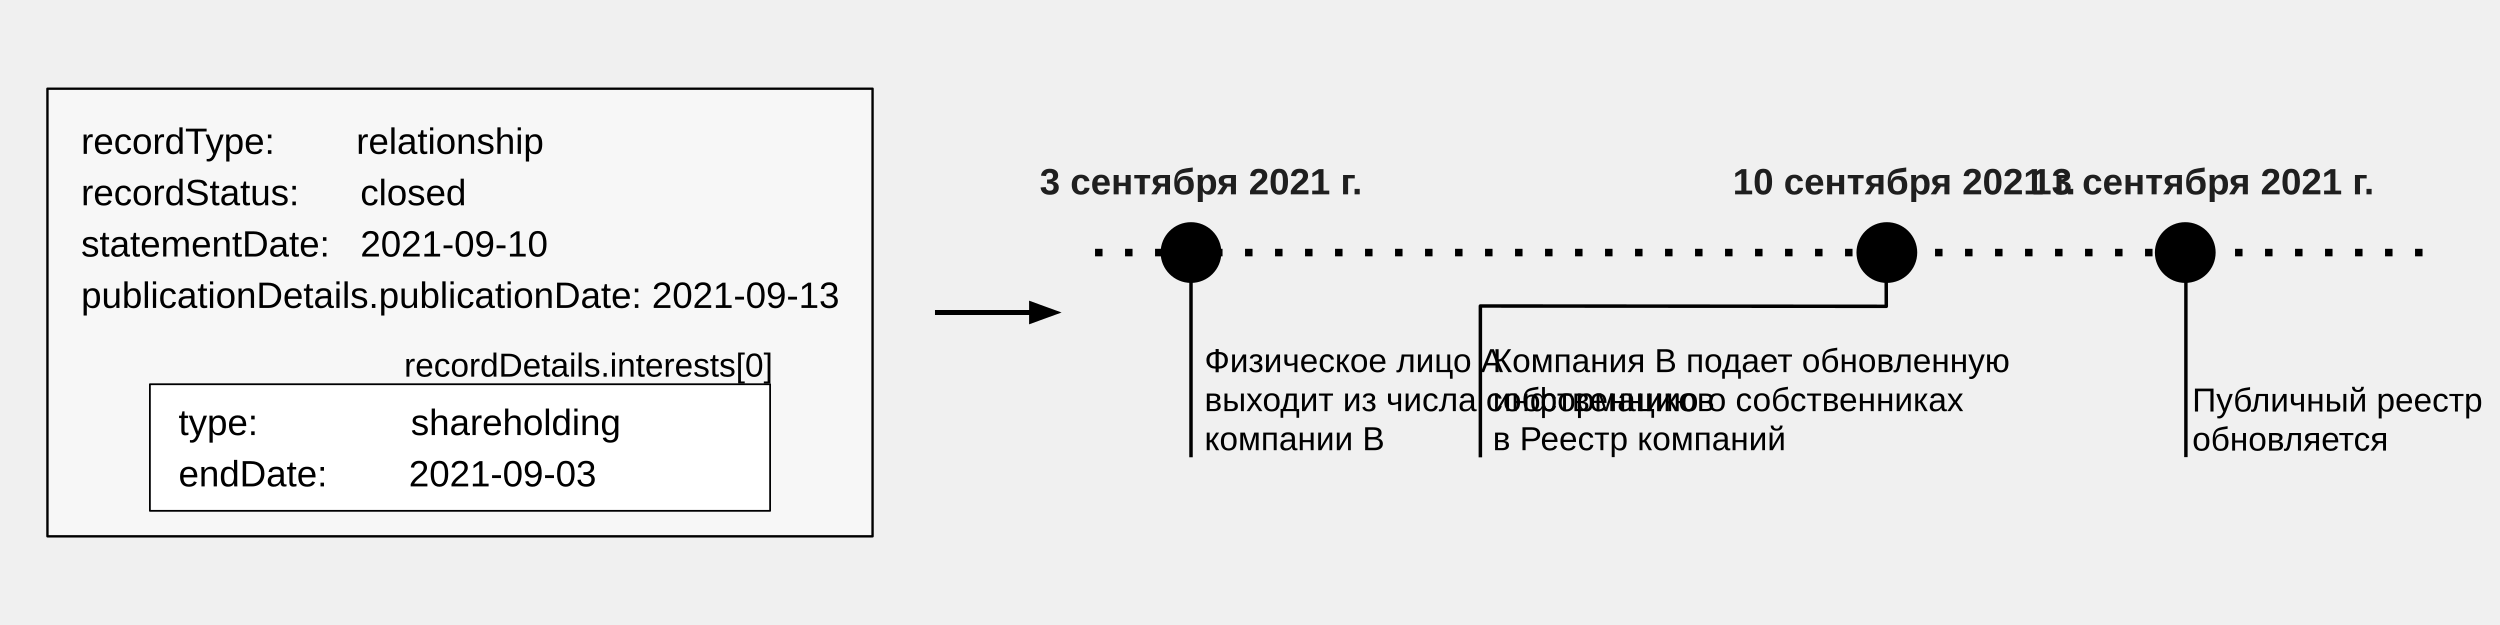
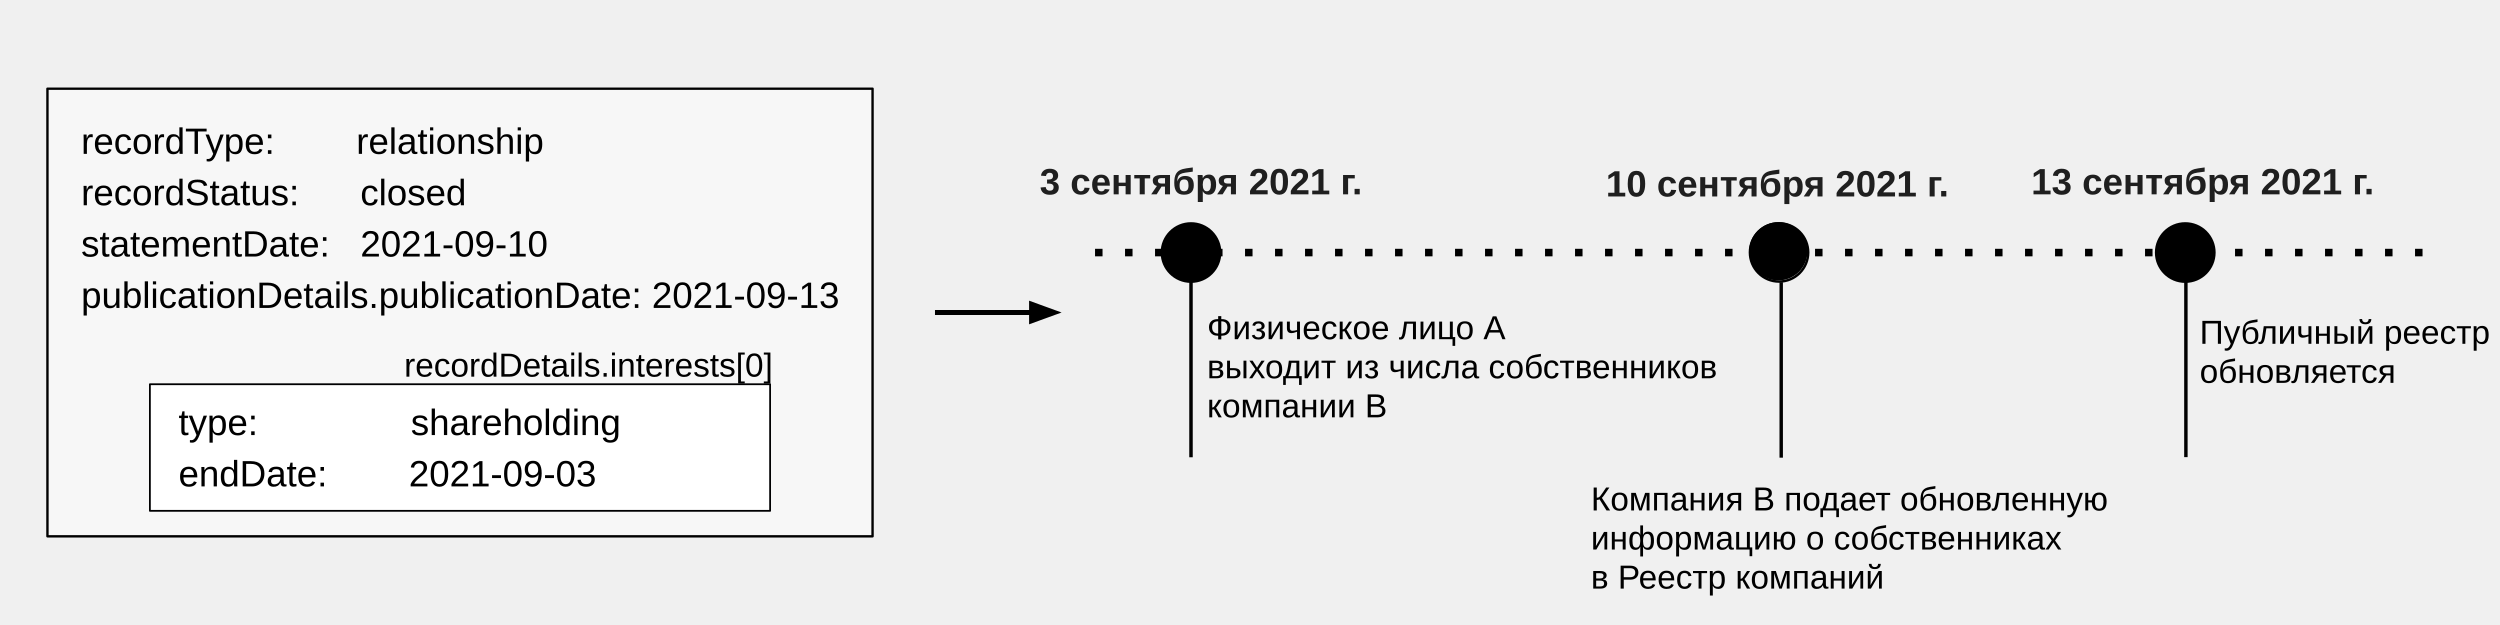
<svg xmlns="http://www.w3.org/2000/svg" version="1.1" viewBox="0 0 1000 250" fill="none" stroke="none" stroke-linecap="square" stroke-miterlimit="10" id="svg15" width="1000" height="250">
  <defs id="defs15">
    </defs>
  <clipPath id="p.0">
    <path d="M 0,0 H 481.134 V 423.533 H 0 Z" clip-rule="nonzero" id="path1" />
  </clipPath>
  <g clip-path="url(#p.0)" id="g15" style="display:inline" transform="translate(0,20.80498)">
    <path fill="#000000" fill-opacity="0" d="M 0,0 H 481.134 V 423.533 H 0 Z" fill-rule="evenodd" id="path2" />
    <path fill="#000000" fill-opacity="0" d="m 60,92 v 109.523 h 0.063 v 109.532" fill-rule="evenodd" id="path3" />
    <path fill="#ffffff" d="m 24,56 v 0 c 0,-19.882 16.118,-36 36,-36 v 0 C 69.548,20 78.705,23.793 85.456,30.544 92.207,37.295 96,46.452 96,56 v 0 c 0,19.882 -16.118,36 -36,36 v 0 c -19.882,0 -36,-16.118 -36,-36 z" fill-rule="evenodd" id="path6" />
    <path fill="#000000" fill-opacity="0" d="m 24,20 h 72 v 72 h -72 z" fill-rule="evenodd" id="path8" />
    <path fill="#000000" fill-opacity="0" d="m 24,311.047 h 72 v 72 h -72 z" fill-rule="evenodd" id="path12" />
    <path fill="#000000" fill-opacity="0" d="m 129.969,360.055 h 19.213 v 0.945 h -19.213 z" fill-rule="evenodd" id="path14" />
    <path fill="#000000" fill-opacity="0" d="m 182.756,360.055 h 19.213 v 0.945 h -19.213 z" fill-rule="evenodd" id="path15" />
  </g>
  <g id="layer1" transform="translate(-26.6913,9.61991)" />
  <g id="layer3" transform="translate(-26.6913,9.61991)" />
  <g id="layer2" style="display:inline" transform="translate(-26.6913,9.61991)">
    <g id="g6" transform="translate(-73.09616,-125.9789)">
      <rect style="display:inline;fill:#ffffff;fill-opacity:1;stroke:#3c31d4;stroke-width:0.708;stroke-linecap:round;stroke-linejoin:round;stroke-miterlimit:10;stroke-dasharray:none;stroke-opacity:1" id="rect11772-8-1" width="248.086" height="50.655" x="154.22" y="211.839" />
      <text xml:space="preserve" style="font-style:normal;font-variant:normal;font-weight:normal;font-stretch:normal;line-height:0%;font-family:Roboto;-inkscape-font-specification:'Roboto, Normal';text-align:start;letter-spacing:0px;word-spacing:0px;writing-mode:lr-tb;text-anchor:start;display:inline;fill:#535353;fill-opacity:1;stroke:none;stroke-width:1px;stroke-linecap:butt;stroke-linejoin:miter;stroke-opacity:1" x="165.668" y="226.18" id="text14691-5">
        <tspan x="165.668" y="226.18" style="color:#000000;font-style:normal;font-variant:normal;font-weight:normal;font-stretch:normal;font-size:15px;line-height:140%;font-family:Roboto;-inkscape-font-specification:'Roboto, Normal';text-align:start;writing-mode:lr-tb;text-anchor:start;clip-rule:nonzero;display:inline;overflow:visible;visibility:visible;opacity:1;isolation:auto;mix-blend-mode:normal;color-interpolation:sRGB;color-interpolation-filters:linearRGB;solid-color:#000000;solid-opacity:1;fill:#535353;fill-opacity:1;fill-rule:nonzero;stroke:none;stroke-width:1px;stroke-linecap:butt;stroke-linejoin:miter;stroke-miterlimit:4;stroke-dasharray:none;stroke-dashoffset:0;stroke-opacity:1;color-rendering:auto;image-rendering:auto;shape-rendering:auto;text-rendering:auto;enable-background:accumulate" id="tspan9725-9">type: selfDeclaration</tspan>
        <tspan x="165.668" y="247.18" style="color:#000000;font-style:normal;font-variant:normal;font-weight:normal;font-stretch:normal;font-size:15px;line-height:140%;font-family:Roboto;-inkscape-font-specification:'Roboto, Normal';text-align:start;writing-mode:lr-tb;text-anchor:start;clip-rule:nonzero;display:inline;overflow:visible;visibility:visible;opacity:1;isolation:auto;mix-blend-mode:normal;color-interpolation:sRGB;color-interpolation-filters:linearRGB;solid-color:#000000;solid-opacity:1;fill:#535353;fill-opacity:1;fill-rule:nonzero;stroke:none;stroke-width:1px;stroke-linecap:butt;stroke-linejoin:miter;stroke-miterlimit:4;stroke-dasharray:none;stroke-dashoffset:0;stroke-opacity:1;color-rendering:auto;image-rendering:auto;shape-rendering:auto;text-rendering:auto;enable-background:accumulate" id="tspan10952-4">assertedBy: Acme Industries Ltd</tspan>
      </text>
      <text class="cls-3" id="text31-0-9" style="font-style:normal;font-variant:normal;font-weight:bold;font-stretch:normal;font-size:13.75px;line-height:0%;font-family:Roboto;-inkscape-font-specification:'Roboto, Bold';text-align:end;writing-mode:lr-tb;text-anchor:end;display:inline;fill:#ffffff;fill-opacity:1" x="436.33" y="198.809">
        <tspan x="396.976" y="198.809" id="tspan35-6-0" style="font-style:normal;font-variant:normal;font-weight:bold;font-stretch:normal;font-size:13.75px;line-height:125%;font-family:Roboto;-inkscape-font-specification:'Roboto, Bold';text-align:end;writing-mode:lr-tb;text-anchor:end;fill:#1f1f1f;fill-opacity:1">source</tspan>
      </text>
      <rect style="display:inline;fill:#f7f7f7;fill-opacity:1;stroke:#000000;stroke-width:0.956;stroke-linecap:round;stroke-linejoin:round;stroke-miterlimit:10;stroke-dasharray:none;stroke-opacity:1" id="rect11772-5" width="330.044" height="179.044" x="118.765" y="151.837" />
-       <g id="g5" transform="translate(-11.99631)">
-         <rect style="fill:#ffffff;fill-opacity:1;stroke:#000001;stroke-width:0.708;stroke-linecap:round;stroke-linejoin:round;stroke-miterlimit:10;stroke-dasharray:none;stroke-opacity:1" id="rect11772-8-4" width="248.086" height="50.655" x="171.741" y="270.045" />
-         <text xml:space="preserve" style="font-style:normal;font-variant:normal;font-weight:normal;font-stretch:normal;font-size:14.667px;line-height:0%;font-family:Arial;-inkscape-font-specification:'Arial, Normal';font-variant-ligatures:normal;font-variant-caps:normal;font-variant-numeric:normal;font-variant-east-asian:normal;text-align:start;letter-spacing:0px;word-spacing:0px;writing-mode:lr-tb;text-anchor:start;fill:#535353;fill-opacity:1;stroke:none;stroke-width:1px;stroke-linecap:butt;stroke-linejoin:miter;stroke-opacity:1" x="183.19" y="290.386" id="text14691-44">
-           <tspan x="183.19" y="290.386" style="color:#000000;font-style:normal;font-variant:normal;font-weight:normal;font-stretch:normal;font-size:14.667px;line-height:140%;font-family:Arial;-inkscape-font-specification:'Arial, Normal';font-variant-ligatures:normal;font-variant-caps:normal;font-variant-numeric:normal;font-variant-east-asian:normal;text-align:start;writing-mode:lr-tb;text-anchor:start;clip-rule:nonzero;display:inline;overflow:visible;visibility:visible;opacity:1;isolation:auto;mix-blend-mode:normal;color-interpolation:sRGB;color-interpolation-filters:linearRGB;solid-color:#000000;solid-opacity:1;fill:#000000;fill-opacity:1;fill-rule:nonzero;stroke:none;stroke-width:1px;stroke-linecap:butt;stroke-linejoin:miter;stroke-miterlimit:4;stroke-dasharray:none;stroke-dashoffset:0;stroke-opacity:1;color-rendering:auto;image-rendering:auto;shape-rendering:auto;text-rendering:auto;enable-background:accumulate" id="tspan9725-4">type:               shareholding</tspan>
-           <tspan x="183.19" y="310.919" style="color:#000000;font-style:normal;font-variant:normal;font-weight:normal;font-stretch:normal;font-size:14.667px;line-height:140%;font-family:Arial;-inkscape-font-specification:'Arial, Normal';font-variant-ligatures:normal;font-variant-caps:normal;font-variant-numeric:normal;font-variant-east-asian:normal;text-align:start;writing-mode:lr-tb;text-anchor:start;clip-rule:nonzero;display:inline;overflow:visible;visibility:visible;opacity:1;isolation:auto;mix-blend-mode:normal;color-interpolation:sRGB;color-interpolation-filters:linearRGB;solid-color:#000000;solid-opacity:1;fill:#000000;fill-opacity:1;fill-rule:nonzero;stroke:none;stroke-width:1px;stroke-linecap:butt;stroke-linejoin:miter;stroke-miterlimit:4;stroke-dasharray:none;stroke-dashoffset:0;stroke-opacity:1;color-rendering:auto;image-rendering:auto;shape-rendering:auto;text-rendering:auto;enable-background:accumulate" id="tspan10952-7">endDate:        2021-09-03</tspan>
+       <rect style="fill:#ffffff;fill-opacity:1;stroke:#000001;stroke-width:0.708;stroke-linecap:round;stroke-linejoin:round;stroke-miterlimit:10;stroke-dasharray:none;stroke-opacity:1" id="rect11772-8-4" width="248.086" height="50.655" x="159.745" y="270.045" />
+       <text xml:space="preserve" style="font-style:normal;font-variant:normal;font-weight:normal;font-stretch:normal;font-size:14.667px;line-height:0%;font-family:Arial;-inkscape-font-specification:'Arial, Normal';font-variant-ligatures:normal;font-variant-caps:normal;font-variant-numeric:normal;font-variant-east-asian:normal;text-align:start;letter-spacing:0px;word-spacing:0px;writing-mode:lr-tb;text-anchor:start;fill:#535353;fill-opacity:1;stroke:none;stroke-width:1px;stroke-linecap:butt;stroke-linejoin:miter;stroke-opacity:1" x="171.193" y="290.386" id="text14691-44">
+         <tspan x="171.193" y="290.386" style="color:#000000;font-style:normal;font-variant:normal;font-weight:normal;font-stretch:normal;font-size:14.667px;line-height:140%;font-family:Arial;-inkscape-font-specification:'Arial, Normal';font-variant-ligatures:normal;font-variant-caps:normal;font-variant-numeric:normal;font-variant-east-asian:normal;text-align:start;writing-mode:lr-tb;text-anchor:start;clip-rule:nonzero;display:inline;overflow:visible;visibility:visible;opacity:1;isolation:auto;mix-blend-mode:normal;color-interpolation:sRGB;color-interpolation-filters:linearRGB;solid-color:#000000;solid-opacity:1;fill:#000000;fill-opacity:1;fill-rule:nonzero;stroke:none;stroke-width:1px;stroke-linecap:butt;stroke-linejoin:miter;stroke-miterlimit:4;stroke-dasharray:none;stroke-dashoffset:0;stroke-opacity:1;color-rendering:auto;image-rendering:auto;shape-rendering:auto;text-rendering:auto;enable-background:accumulate" id="tspan9725-4">type:               shareholding</tspan>
+         <tspan x="171.193" y="310.919" style="color:#000000;font-style:normal;font-variant:normal;font-weight:normal;font-stretch:normal;font-size:14.667px;line-height:140%;font-family:Arial;-inkscape-font-specification:'Arial, Normal';font-variant-ligatures:normal;font-variant-caps:normal;font-variant-numeric:normal;font-variant-east-asian:normal;text-align:start;writing-mode:lr-tb;text-anchor:start;clip-rule:nonzero;display:inline;overflow:visible;visibility:visible;opacity:1;isolation:auto;mix-blend-mode:normal;color-interpolation:sRGB;color-interpolation-filters:linearRGB;solid-color:#000000;solid-opacity:1;fill:#000000;fill-opacity:1;fill-rule:nonzero;stroke:none;stroke-width:1px;stroke-linecap:butt;stroke-linejoin:miter;stroke-miterlimit:4;stroke-dasharray:none;stroke-dashoffset:0;stroke-opacity:1;color-rendering:auto;image-rendering:auto;shape-rendering:auto;text-rendering:auto;enable-background:accumulate" id="tspan10952-7">endDate:        2021-09-03</tspan>
+       </text>
+       <text class="cls-3" id="text31-0-6" style="font-style:normal;font-variant:normal;font-weight:bold;font-stretch:normal;font-size:13.333px;line-height:0%;font-family:Arial;-inkscape-font-specification:'Arial, Bold';font-variant-ligatures:normal;font-variant-caps:normal;font-variant-numeric:normal;font-variant-east-asian:normal;text-align:end;writing-mode:lr-tb;text-anchor:end;fill:#ffffff;fill-opacity:1" x="448.262" y="267.015">
+         <tspan x="408.908" y="267.015" id="tspan35-6-3" style="font-style:normal;font-variant:normal;font-weight:normal;font-stretch:normal;font-size:13.333px;line-height:125%;font-family:Arial;-inkscape-font-specification:'Arial, Bold';font-variant-ligatures:normal;font-variant-caps:normal;font-variant-numeric:normal;font-variant-east-asian:normal;text-align:end;writing-mode:lr-tb;text-anchor:end;fill:#000000;fill-opacity:1">recordDetails.interests[0]</tspan>
+       </text>
+       <path fill="#000000" fill-opacity="0" d="m 225.787,172.359 h 960 v 720 H 225.787 Z" fill-rule="evenodd" id="path2-3" />
+       <path fill="#000000" fill-opacity="0" d="M 478.577,217.066 H 1176.152" fill-rule="evenodd" id="path3-7" />
+       <path fill="#000000" fill-opacity="0" d="m 691.94,334.334 v -92.709 h 166.394 v -92.709" fill-rule="evenodd" id="path15-6" />
+       <path stroke="#000000" stroke-width="3" stroke-linejoin="round" stroke-linecap="butt" stroke-dasharray="3, 9" d="M 537.803,217.379 H 1075.876" fill-rule="evenodd" id="path4" />
+       <g id="g18" transform="translate(-11.99631,0.3129977)">
+         <path fill="#000000" d="m 576.529,217.066 v 0 c 0,-6.436 5.217,-11.654 11.654,-11.654 v 0 c 3.091,0 6.055,1.228 8.24,3.413 2.185,2.185 3.413,5.15 3.413,8.24 v 0 c 0,6.436 -5.217,11.654 -11.654,11.654 v 0 c -6.436,0 -11.654,-5.217 -11.654,-11.654 z" fill-rule="evenodd" id="path5" />
+         <path stroke="#000000" stroke-width="1" stroke-linejoin="round" stroke-linecap="butt" d="m 576.529,217.066 v 0 c 0,-6.436 5.217,-11.654 11.654,-11.654 v 0 c 3.091,0 6.055,1.228 8.24,3.413 2.185,2.185 3.413,5.15 3.413,8.24 v 0 c 0,6.436 -5.217,11.654 -11.654,11.654 v 0 c -6.436,0 -11.654,-5.217 -11.654,-11.654 z" fill-rule="evenodd" id="path6-5" />
+         <path fill="#000000" d="m 811.456,216.562 v 0 c 0,-6.436 5.217,-11.654 11.654,-11.654 v 0 c 3.091,0 6.055,1.228 8.24,3.413 2.185,2.185 3.413,5.15 3.413,8.24 v 0 c 0,6.436 -5.217,11.654 -11.654,11.654 v 0 c -6.436,0 -11.654,-5.217 -11.654,-11.654 z" fill-rule="evenodd" id="path7" />
+         <path stroke="#000000" stroke-width="1" stroke-linejoin="round" stroke-linecap="butt" d="m 811.753,217.02 v 0 c 0,-6.436 5.217,-11.654 11.654,-11.654 v 0 c 3.091,0 6.055,1.228 8.24,3.413 2.185,2.185 3.413,5.15 3.413,8.24 v 0 c 0,6.436 -5.217,11.654 -11.654,11.654 v 0 c -6.436,0 -11.654,-5.217 -11.654,-11.654 z" fill-rule="evenodd" id="path8-3" />
+         <path fill="#000000" d="m 974.235,217.066 v 0 c 0,-6.436 5.217,-11.654 11.654,-11.654 v 0 c 3.091,0 6.055,1.228 8.24,3.413 2.185,2.185 3.413,5.15 3.413,8.24 v 0 c 0,6.436 -5.217,11.654 -11.654,11.654 v 0 c -6.436,0 -11.654,-5.217 -11.654,-11.654 z" fill-rule="evenodd" id="path9" />
+         <path stroke="#000000" stroke-width="1" stroke-linejoin="round" stroke-linecap="butt" d="m 974.235,217.066 v 0 c 0,-6.436 5.217,-11.654 11.654,-11.654 v 0 c 3.091,0 6.055,1.228 8.24,3.413 2.185,2.185 3.413,5.15 3.413,8.24 v 0 c 0,6.436 -5.217,11.654 -11.654,11.654 v 0 c -6.436,0 -11.654,-5.217 -11.654,-11.654 z" fill-rule="evenodd" id="path10" />
+         <path fill="#000000" fill-opacity="0" d="m 588.183,228.72 v 67.37" fill-rule="evenodd" id="path11" />
+         <path stroke="#000000" stroke-width="1.308" stroke-linejoin="round" stroke-linecap="butt" d="m 588.183,208.787 v 90.156" fill-rule="evenodd" id="path12-5" style="stroke-width:1.395;stroke-dasharray:none" />
+         <path fill="#000000" fill-opacity="0" d="m 1031.889,228.72 v 67.37" fill-rule="evenodd" id="path13" />
+         <path stroke="#000000" stroke-width="1.113" stroke-linejoin="round" stroke-linecap="butt" d="m 986.141,228.72 v 70.177" fill-rule="evenodd" id="path14-6" style="stroke-width:1.376;stroke-dasharray:none" />
+         <text class="cls-3" id="text31-0-6-2" style="font-style:normal;font-variant:normal;font-weight:bold;font-stretch:normal;font-size:14.667px;line-height:0%;font-family:Arial;-inkscape-font-specification:'Arial, Bold';font-variant-ligatures:normal;font-variant-caps:normal;font-variant-numeric:normal;font-variant-east-asian:normal;text-align:end;writing-mode:lr-tb;text-anchor:end;display:inline;fill:#ffffff;fill-opacity:1" x="696.049" y="193.791">
+           <tspan x="656.695" y="193.791" id="tspan35-6-3-9" style="font-style:normal;font-variant:normal;font-weight:bold;font-stretch:normal;font-size:14.667px;line-height:125%;font-family:Arial;-inkscape-font-specification:'Arial, Bold';font-variant-ligatures:normal;font-variant-caps:normal;font-variant-numeric:normal;font-variant-east-asian:normal;text-align:end;writing-mode:lr-tb;text-anchor:end;fill:#1f1f1f;fill-opacity:1">3 сентября 2021 г.</tspan>
        </text>
-         <text class="cls-3" id="text31-0-6" style="font-style:normal;font-variant:normal;font-weight:bold;font-stretch:normal;font-size:13.333px;line-height:0%;font-family:Arial;-inkscape-font-specification:'Arial, Bold';font-variant-ligatures:normal;font-variant-caps:normal;font-variant-numeric:normal;font-variant-east-asian:normal;text-align:end;writing-mode:lr-tb;text-anchor:end;fill:#ffffff;fill-opacity:1" x="460.258" y="267.015">
-           <tspan x="420.904" y="267.015" id="tspan35-6-3" style="font-style:normal;font-variant:normal;font-weight:normal;font-stretch:normal;font-size:13.333px;line-height:125%;font-family:Arial;-inkscape-font-specification:'Arial, Bold';font-variant-ligatures:normal;font-variant-caps:normal;font-variant-numeric:normal;font-variant-east-asian:normal;text-align:end;writing-mode:lr-tb;text-anchor:end;fill:#000000;fill-opacity:1">recordDetails.interests[0]</tspan>
+         <text class="cls-3" id="text31-0-6-3" style="font-style:normal;font-variant:normal;font-weight:bold;font-stretch:normal;font-size:14.667px;line-height:0%;font-family:Arial;-inkscape-font-specification:'Arial, Bold';font-variant-ligatures:normal;font-variant-caps:normal;font-variant-numeric:normal;font-variant-east-asian:normal;text-align:end;writing-mode:lr-tb;text-anchor:end;display:inline;fill:#ffffff;fill-opacity:1" x="930.673" y="194.636">
+           <tspan x="891.319" y="194.636" id="tspan35-6-3-6" style="font-style:normal;font-variant:normal;font-weight:bold;font-stretch:normal;font-size:14.667px;line-height:125%;font-family:Arial;-inkscape-font-specification:'Arial, Bold';font-variant-ligatures:normal;font-variant-caps:normal;font-variant-numeric:normal;font-variant-east-asian:normal;text-align:end;writing-mode:lr-tb;text-anchor:end;fill:#1f1f1f;fill-opacity:1">10 сентября 2021 г.</tspan>
        </text>
-         <path fill="#000000" fill-opacity="0" d="m 237.784,172.359 h 960 v 720 H 237.784 Z" fill-rule="evenodd" id="path2-3" />
-         <path fill="#000000" fill-opacity="0" d="m 490.574,217.066 h 697.575" fill-rule="evenodd" id="path3-7" />
-         <path fill="#000000" fill-opacity="0" d="M 703.936,334.334 V 241.626 H 870.33 V 148.917" fill-rule="evenodd" id="path15-6" />
-         <g id="g19" transform="translate(0,0.3129977)">
-           <path stroke="#000000" stroke-width="3" stroke-linejoin="round" stroke-linecap="butt" stroke-dasharray="3, 9" d="m 549.799,217.066 h 538.073" fill-rule="evenodd" id="path4" />
-           <g id="g18">
-             <path fill="#000000" d="m 576.529,217.066 v 0 c 0,-6.436 5.217,-11.654 11.654,-11.654 v 0 c 3.091,0 6.055,1.228 8.24,3.413 2.185,2.185 3.413,5.15 3.413,8.24 v 0 c 0,6.436 -5.217,11.654 -11.654,11.654 v 0 c -6.436,0 -11.654,-5.217 -11.654,-11.654 z" fill-rule="evenodd" id="path5" />
-             <path stroke="#000000" stroke-width="1" stroke-linejoin="round" stroke-linecap="butt" d="m 576.529,217.066 v 0 c 0,-6.436 5.217,-11.654 11.654,-11.654 v 0 c 3.091,0 6.055,1.228 8.24,3.413 2.185,2.185 3.413,5.15 3.413,8.24 v 0 c 0,6.436 -5.217,11.654 -11.654,11.654 v 0 c -6.436,0 -11.654,-5.217 -11.654,-11.654 z" fill-rule="evenodd" id="path6-5" />
-             <path fill="#000000" d="m 854.87,217.066 v 0 c 0,-6.436 5.217,-11.654 11.654,-11.654 v 0 c 3.091,0 6.055,1.228 8.24,3.413 2.185,2.185 3.413,5.15 3.413,8.24 v 0 c 0,6.436 -5.217,11.654 -11.654,11.654 v 0 c -6.436,0 -11.654,-5.217 -11.654,-11.654 z" fill-rule="evenodd" id="path7" />
-             <path stroke="#000000" stroke-width="1" stroke-linejoin="round" stroke-linecap="butt" d="m 854.87,217.066 v 0 c 0,-6.436 5.217,-11.654 11.654,-11.654 v 0 c 3.091,0 6.055,1.228 8.24,3.413 2.185,2.185 3.413,5.15 3.413,8.24 v 0 c 0,6.436 -5.217,11.654 -11.654,11.654 v 0 c -6.436,0 -11.654,-5.217 -11.654,-11.654 z" fill-rule="evenodd" id="path8-3" />
-             <path fill="#000000" d="m 974.235,217.066 v 0 c 0,-6.436 5.217,-11.654 11.654,-11.654 v 0 c 3.091,0 6.055,1.228 8.24,3.413 2.185,2.185 3.413,5.15 3.413,8.24 v 0 c 0,6.436 -5.217,11.654 -11.654,11.654 v 0 c -6.436,0 -11.654,-5.217 -11.654,-11.654 z" fill-rule="evenodd" id="path9" />
-             <path stroke="#000000" stroke-width="1" stroke-linejoin="round" stroke-linecap="butt" d="m 974.235,217.066 v 0 c 0,-6.436 5.217,-11.654 11.654,-11.654 v 0 c 3.091,0 6.055,1.228 8.24,3.413 2.185,2.185 3.413,5.15 3.413,8.24 v 0 c 0,6.436 -5.217,11.654 -11.654,11.654 v 0 c -6.436,0 -11.654,-5.217 -11.654,-11.654 z" fill-rule="evenodd" id="path10" />
-             <path fill="#000000" fill-opacity="0" d="m 588.183,228.72 v 67.37" fill-rule="evenodd" id="path11" />
-             <path stroke="#000000" stroke-width="1.308" stroke-linejoin="round" stroke-linecap="butt" d="m 588.183,208.787 v 90.156" fill-rule="evenodd" id="path12-5" style="stroke-width:1.395;stroke-dasharray:none" />
-             <path fill="#000000" fill-opacity="0" d="m 1031.889,228.72 v 67.37" fill-rule="evenodd" id="path13" />
-             <path stroke="#000000" stroke-width="1.113" stroke-linejoin="round" stroke-linecap="butt" d="m 986.141,228.72 v 70.177" fill-rule="evenodd" id="path14-6" style="stroke-width:1.376;stroke-dasharray:none" />
-             <path stroke="#000000" stroke-width="0.863" stroke-linejoin="round" stroke-linecap="butt" d="m 703.932,298.979 v -1.535 -1.392 m 0,0 v -57.606 l 162.362,0.13 -0.064,-30.829" fill-rule="evenodd" id="path16" style="stroke-width:1.401;stroke-dasharray:none" />
-             <text class="cls-3" id="text31-0-6-2" style="font-style:normal;font-variant:normal;font-weight:bold;font-stretch:normal;font-size:14.667px;line-height:0%;font-family:Arial;-inkscape-font-specification:'Arial, Bold';font-variant-ligatures:normal;font-variant-caps:normal;font-variant-numeric:normal;font-variant-east-asian:normal;text-align:end;writing-mode:lr-tb;text-anchor:end;display:inline;fill:#ffffff;fill-opacity:1" x="696.049" y="193.791">
-               <tspan x="656.695" y="193.791" id="tspan35-6-3-9" style="font-style:normal;font-variant:normal;font-weight:bold;font-stretch:normal;font-size:14.667px;line-height:125%;font-family:Arial;-inkscape-font-specification:'Arial, Bold';font-variant-ligatures:normal;font-variant-caps:normal;font-variant-numeric:normal;font-variant-east-asian:normal;text-align:end;writing-mode:lr-tb;text-anchor:end;fill:#1f1f1f;fill-opacity:1">3 сентября 2021 г.</tspan>
-             </text>
-             <text class="cls-3" id="text31-0-6-3" style="font-style:normal;font-variant:normal;font-weight:bold;font-stretch:normal;font-size:14.667px;line-height:0%;font-family:Arial;-inkscape-font-specification:'Arial, Bold';font-variant-ligatures:normal;font-variant-caps:normal;font-variant-numeric:normal;font-variant-east-asian:normal;text-align:end;writing-mode:lr-tb;text-anchor:end;display:inline;fill:#ffffff;fill-opacity:1" x="981.438" y="193.791">
-               <tspan x="942.084" y="193.791" id="tspan35-6-3-6" style="font-style:normal;font-variant:normal;font-weight:bold;font-stretch:normal;font-size:14.667px;line-height:125%;font-family:Arial;-inkscape-font-specification:'Arial, Bold';font-variant-ligatures:normal;font-variant-caps:normal;font-variant-numeric:normal;font-variant-east-asian:normal;text-align:end;writing-mode:lr-tb;text-anchor:end;fill:#1f1f1f;fill-opacity:1">10 сентября 2021 г.</tspan>
-             </text>
-             <text class="cls-3" id="text31-0-6-3-3" style="font-style:normal;font-variant:normal;font-weight:bold;font-stretch:normal;font-size:14.667px;line-height:0%;font-family:Arial;-inkscape-font-specification:'Arial, Bold';font-variant-ligatures:normal;font-variant-caps:normal;font-variant-numeric:normal;font-variant-east-asian:normal;text-align:end;writing-mode:lr-tb;text-anchor:end;display:inline;fill:#ffffff;fill-opacity:1" x="1100.803" y="193.791">
-               <tspan x="1061.449" y="193.791" id="tspan35-6-3-6-5" style="font-style:normal;font-variant:normal;font-weight:bold;font-stretch:normal;font-size:14.667px;line-height:125%;font-family:Arial;-inkscape-font-specification:'Arial, Bold';font-variant-ligatures:normal;font-variant-caps:normal;font-variant-numeric:normal;font-variant-east-asian:normal;text-align:end;writing-mode:lr-tb;text-anchor:end;fill:#1f1f1f;fill-opacity:1">13 сентября 2021 г.</tspan>
-             </text>
-             <text xml:space="preserve" style="font-size:13.333px;line-height:15.625px;font-family:Arial;-inkscape-font-specification:Arial;text-align:start;text-anchor:start;fill:#000000;stroke-opacity:0.957" x="593.584" y="264.887" id="text17">
-               <tspan x="593.584" y="264.887" id="tspan19" style="font-size:13.333px;line-height:15.625px">Физическое лицо А</tspan>
-               <tspan x="593.584" y="280.512" id="tspan20" style="font-size:13.333px;line-height:15.625px">выходит из числа собственников</tspan>
-               <tspan x="593.584" y="296.137" style="font-size:13.333px;line-height:15.625px" id="tspan9">компании В</tspan>
-             </text>
-             <text xml:space="preserve" style="font-size:13.333px;line-height:15.625px;font-family:Arial;-inkscape-font-specification:Arial;text-align:start;text-anchor:start;fill:#000000;stroke-opacity:0.957" x="988.68" y="280.668" id="text17-1">
-               <tspan x="988.68" y="280.668" id="tspan20-7" style="font-size:13.333px;line-height:15.625px">Публичный реестр</tspan>
-               <tspan x="988.68" y="296.293" id="tspan23" style="font-size:13.333px;line-height:15.625px">обновляется</tspan>
-             </text>
-             <text xml:space="preserve" style="font-size:13.333px;line-height:15.625px;font-family:Arial;-inkscape-font-specification:Arial;text-align:start;text-anchor:start;fill:#000000;stroke-opacity:0.957" x="708.889" y="264.887" id="text17-6">
-               <tspan x="708.889" y="264.887" id="tspan21" style="font-size:13.333px;line-height:15.625px">Компания В подает обновленную</tspan>
-               <tspan x="708.889" y="280.512" id="tspan22" style="font-size:13.333px;line-height:15.625px">информацию о собственниках</tspan>
-               <tspan x="708.889" y="296.137" id="tspan7" style="font-size:13.333px;line-height:15.625px">в Реестр компаний</tspan>
-             </text>
-           </g>
-         </g>
+         <text class="cls-3" id="text31-0-6-3-3" style="font-style:normal;font-variant:normal;font-weight:bold;font-stretch:normal;font-size:14.667px;line-height:0%;font-family:Arial;-inkscape-font-specification:'Arial, Bold';font-variant-ligatures:normal;font-variant-caps:normal;font-variant-numeric:normal;font-variant-east-asian:normal;text-align:end;writing-mode:lr-tb;text-anchor:end;display:inline;fill:#ffffff;fill-opacity:1" x="1100.803" y="193.791">
+           <tspan x="1061.449" y="193.791" id="tspan35-6-3-6-5" style="font-style:normal;font-variant:normal;font-weight:bold;font-stretch:normal;font-size:14.667px;line-height:125%;font-family:Arial;-inkscape-font-specification:'Arial, Bold';font-variant-ligatures:normal;font-variant-caps:normal;font-variant-numeric:normal;font-variant-east-asian:normal;text-align:end;writing-mode:lr-tb;text-anchor:end;fill:#1f1f1f;fill-opacity:1">13 сентября 2021 г.</tspan>
+         </text>
+         <text xml:space="preserve" style="font-size:13.333px;line-height:15.625px;font-family:Arial;-inkscape-font-specification:Arial;text-align:start;text-anchor:start;fill:#000000;stroke-opacity:0.957" x="594.612" y="251.738" id="text17">
+           <tspan x="594.612" y="251.738" id="tspan19" style="font-size:13.333px;line-height:15.625px">Физическое лицо А</tspan>
+           <tspan x="594.612" y="267.363" id="tspan20" style="font-size:13.333px;line-height:15.625px">выходит из числа собственников</tspan>
+           <tspan x="594.612" y="282.988" style="font-size:13.333px;line-height:15.625px" id="tspan9">компании В</tspan>
+         </text>
+         <text xml:space="preserve" style="font-size:13.333px;line-height:15.625px;font-family:Arial;-inkscape-font-specification:Arial;text-align:start;text-anchor:start;fill:#000000;stroke-opacity:0.957" x="991.655" y="253.568" id="text17-1">
+           <tspan x="991.655" y="253.568" id="tspan20-7" style="font-size:13.333px;line-height:15.625px">Публичный реестр</tspan>
+           <tspan x="991.655" y="269.193" id="tspan23" style="font-size:13.333px;line-height:15.625px">обновляется</tspan>
+         </text>
+         <text xml:space="preserve" style="font-size:13.333px;line-height:15.625px;font-family:Arial;-inkscape-font-specification:Arial;text-align:start;text-anchor:start;fill:#000000;stroke-opacity:0.957" x="748.155" y="320.242" id="text17-6">
+           <tspan x="748.155" y="320.242" id="tspan21" style="font-size:13.333px;line-height:15.625px">Компания В подает обновленную</tspan>
+           <tspan x="748.155" y="335.867" id="tspan22" style="font-size:13.333px;line-height:15.625px">информацию о собственниках</tspan>
+           <tspan x="748.155" y="351.492" id="tspan7" style="font-size:13.333px;line-height:15.625px">в Реестр компаний</tspan>
+         </text>
+         <path stroke="#000000" stroke-width="1.113" stroke-linejoin="round" stroke-linecap="butt" d="m 824.267,228.924 v 70.177" fill-rule="evenodd" id="path14-6-3" style="display:inline;stroke-width:1.376;stroke-dasharray:none" />
      </g>
      <text xml:space="preserve" style="font-style:normal;font-variant:normal;font-weight:normal;font-stretch:normal;font-size:14.667px;line-height:0%;font-family:Arial;-inkscape-font-specification:'Arial, Normal';font-variant-ligatures:normal;font-variant-caps:normal;font-variant-numeric:normal;font-variant-east-asian:normal;text-align:start;letter-spacing:0px;word-spacing:0px;writing-mode:lr-tb;text-anchor:start;fill:#535353;fill-opacity:1;stroke:none;stroke-width:1px;stroke-linecap:butt;stroke-linejoin:miter;stroke-opacity:1" x="132.24" y="157.385" id="text14691-4-1">
        <tspan x="132.24" y="157.385" style="color:#000000;font-style:normal;font-variant:normal;font-weight:normal;font-stretch:normal;font-size:14.667px;line-height:140%;font-family:Arial;-inkscape-font-specification:'Arial, Normal';font-variant-ligatures:normal;font-variant-caps:normal;font-variant-numeric:normal;font-variant-east-asian:normal;text-align:start;writing-mode:lr-tb;text-anchor:start;clip-rule:nonzero;display:inline;overflow:visible;visibility:visible;opacity:1;isolation:auto;mix-blend-mode:normal;color-interpolation:sRGB;color-interpolation-filters:linearRGB;solid-color:#000000;solid-opacity:1;fill:#535353;fill-opacity:1;fill-rule:nonzero;stroke:none;stroke-width:1px;stroke-linecap:butt;stroke-linejoin:miter;stroke-miterlimit:4;stroke-dasharray:none;stroke-dashoffset:0;stroke-opacity:1;color-rendering:auto;image-rendering:auto;shape-rendering:auto;text-rendering:auto;enable-background:accumulate" id="tspan7-2" />
        <tspan x="132.24" y="177.919" style="color:#000000;font-style:normal;font-variant:normal;font-weight:normal;font-stretch:normal;font-size:14.667px;line-height:140%;font-family:Arial;-inkscape-font-specification:'Arial, Normal';font-variant-ligatures:normal;font-variant-caps:normal;font-variant-numeric:normal;font-variant-east-asian:normal;text-align:start;writing-mode:lr-tb;text-anchor:start;clip-rule:nonzero;display:inline;overflow:visible;visibility:visible;opacity:1;isolation:auto;mix-blend-mode:normal;color-interpolation:sRGB;color-interpolation-filters:linearRGB;solid-color:#000000;solid-opacity:1;fill:#000000;fill-opacity:1;fill-rule:nonzero;stroke:none;stroke-width:1px;stroke-linecap:butt;stroke-linejoin:miter;stroke-miterlimit:4;stroke-dasharray:none;stroke-dashoffset:0;stroke-opacity:1;color-rendering:auto;image-rendering:auto;shape-rendering:auto;text-rendering:auto;enable-background:accumulate" id="tspan3">recordType:        relationship</tspan>
        <tspan x="132.24" y="198.452" style="color:#000000;font-style:normal;font-variant:normal;font-weight:normal;font-stretch:normal;font-size:14.667px;line-height:140%;font-family:Arial;-inkscape-font-specification:'Arial, Normal';font-variant-ligatures:normal;font-variant-caps:normal;font-variant-numeric:normal;font-variant-east-asian:normal;text-align:start;writing-mode:lr-tb;text-anchor:start;clip-rule:nonzero;display:inline;overflow:visible;visibility:visible;opacity:1;isolation:auto;mix-blend-mode:normal;color-interpolation:sRGB;color-interpolation-filters:linearRGB;solid-color:#000000;solid-opacity:1;fill:#000000;fill-opacity:1;fill-rule:nonzero;stroke:none;stroke-width:1px;stroke-linecap:butt;stroke-linejoin:miter;stroke-miterlimit:4;stroke-dasharray:none;stroke-dashoffset:0;stroke-opacity:1;color-rendering:auto;image-rendering:auto;shape-rendering:auto;text-rendering:auto;enable-background:accumulate" id="tspan2">recordStatus:      closed</tspan>
        <tspan x="132.24" y="218.985" style="color:#000000;font-style:normal;font-variant:normal;font-weight:normal;font-stretch:normal;font-size:14.667px;line-height:140%;font-family:Arial;-inkscape-font-specification:'Arial, Normal';font-variant-ligatures:normal;font-variant-caps:normal;font-variant-numeric:normal;font-variant-east-asian:normal;text-align:start;writing-mode:lr-tb;text-anchor:start;clip-rule:nonzero;display:inline;overflow:visible;visibility:visible;opacity:1;isolation:auto;mix-blend-mode:normal;color-interpolation:sRGB;color-interpolation-filters:linearRGB;solid-color:#000000;solid-opacity:1;fill:#000000;fill-opacity:1;fill-rule:nonzero;stroke:none;stroke-width:1px;stroke-linecap:butt;stroke-linejoin:miter;stroke-miterlimit:4;stroke-dasharray:none;stroke-dashoffset:0;stroke-opacity:1;color-rendering:auto;image-rendering:auto;shape-rendering:auto;text-rendering:auto;enable-background:accumulate" id="tspan4">statementDate:   2021-09-10</tspan>
        <tspan x="132.24" y="239.519" style="color:#000000;font-style:normal;font-variant:normal;font-weight:normal;font-stretch:normal;font-size:14.667px;line-height:140%;font-family:Arial;-inkscape-font-specification:'Arial, Normal';font-variant-ligatures:normal;font-variant-caps:normal;font-variant-numeric:normal;font-variant-east-asian:normal;text-align:start;writing-mode:lr-tb;text-anchor:start;clip-rule:nonzero;display:inline;overflow:visible;visibility:visible;opacity:1;isolation:auto;mix-blend-mode:normal;color-interpolation:sRGB;color-interpolation-filters:linearRGB;solid-color:#000000;solid-opacity:1;fill:#000000;fill-opacity:1;fill-rule:nonzero;stroke:none;stroke-width:1px;stroke-linecap:butt;stroke-linejoin:miter;stroke-miterlimit:4;stroke-dasharray:none;stroke-dashoffset:0;stroke-opacity:1;color-rendering:auto;image-rendering:auto;shape-rendering:auto;text-rendering:auto;enable-background:accumulate" id="tspan5">publicationDetails.publicationDate: 2021-09-13</tspan>
        <tspan x="132.24" y="249.786" style="color:#000000;font-style:normal;font-variant:normal;font-weight:normal;font-stretch:normal;font-size:14.667px;line-height:140%;font-family:Arial;-inkscape-font-specification:'Arial, Normal';font-variant-ligatures:normal;font-variant-caps:normal;font-variant-numeric:normal;font-variant-east-asian:normal;text-align:start;writing-mode:lr-tb;text-anchor:start;clip-rule:nonzero;display:inline;overflow:visible;visibility:visible;opacity:1;isolation:auto;mix-blend-mode:normal;color-interpolation:sRGB;color-interpolation-filters:linearRGB;solid-color:#000000;solid-opacity:1;fill:#000000;fill-opacity:1;fill-rule:nonzero;stroke:none;stroke-width:1px;stroke-linecap:butt;stroke-linejoin:miter;stroke-miterlimit:4;stroke-dasharray:none;stroke-dashoffset:0;stroke-opacity:1;color-rendering:auto;image-rendering:auto;shape-rendering:auto;text-rendering:auto;enable-background:accumulate" id="tspan2-17" />
      </text>
      <path stroke="#000000" stroke-width="2" stroke-linejoin="round" stroke-linecap="butt" d="m 473.781,241.359 h 43.134" fill-rule="evenodd" id="path333" />
      <path fill="#000000" stroke="#000000" stroke-width="2" stroke-linecap="butt" d="m 512.422,244.662 9.076,-3.303 -9.076,-3.303 z" fill-rule="evenodd" id="path334" />
    </g>
  </g>
  <g id="layer4" transform="translate(-26.6913,9.61991)" />
</svg>
